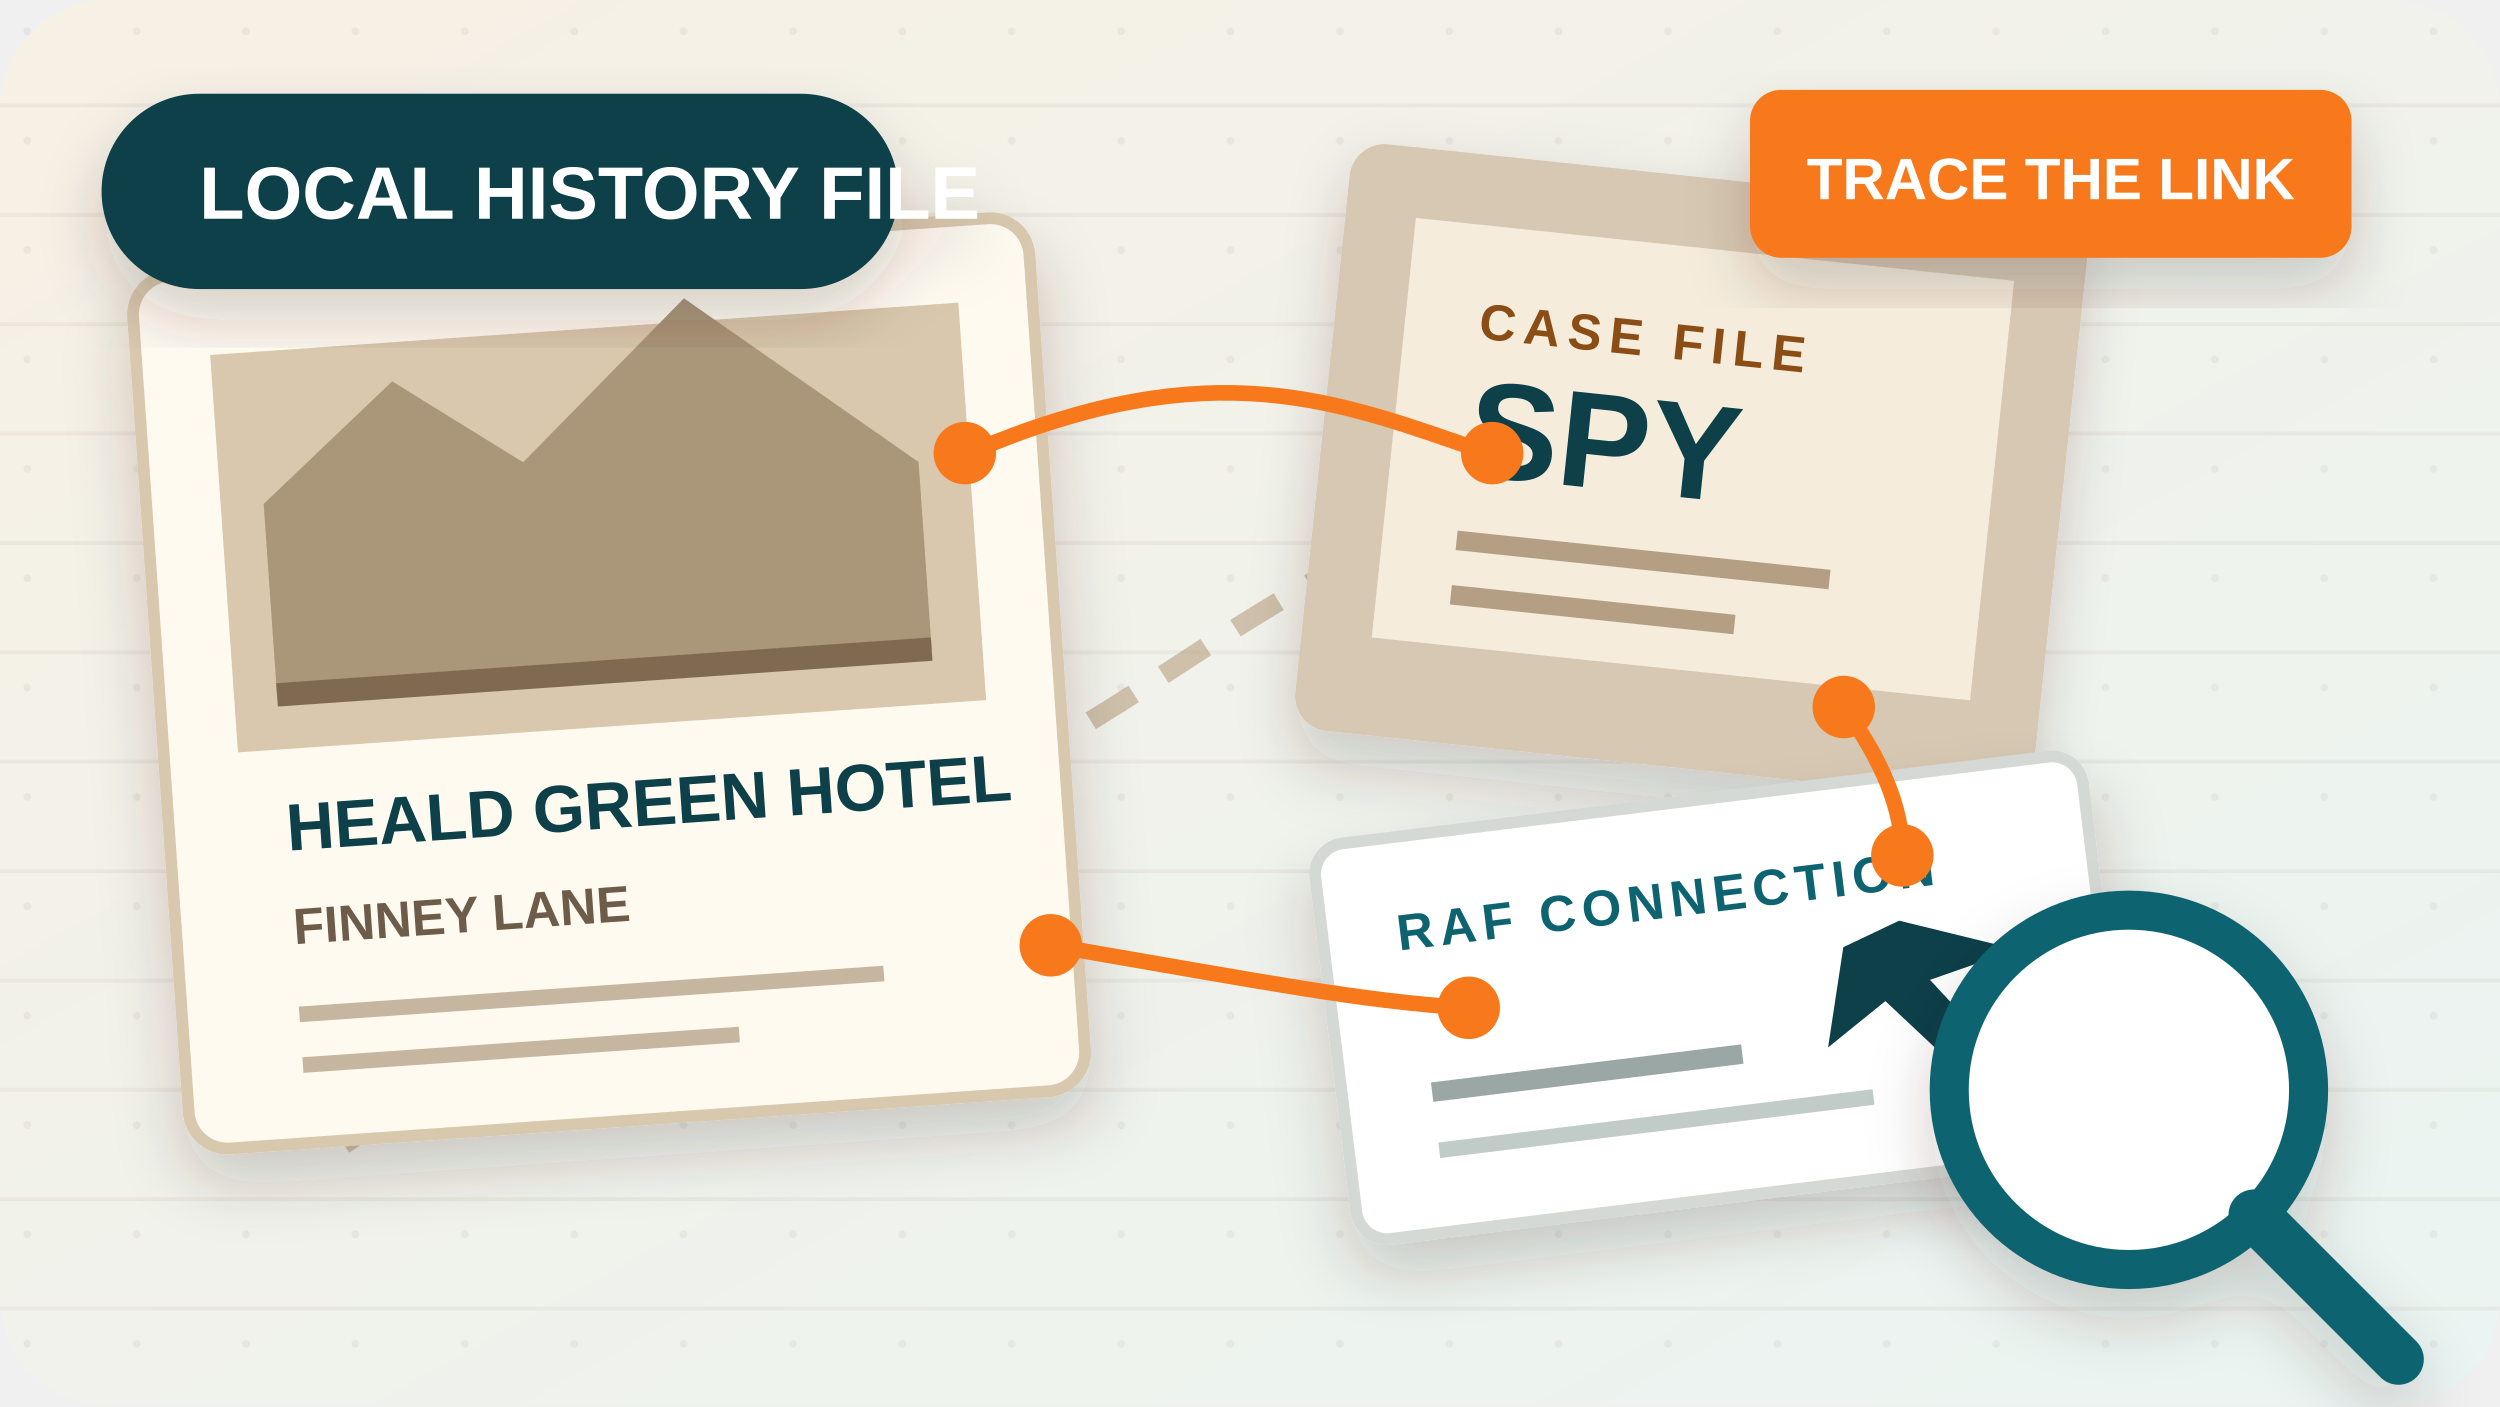
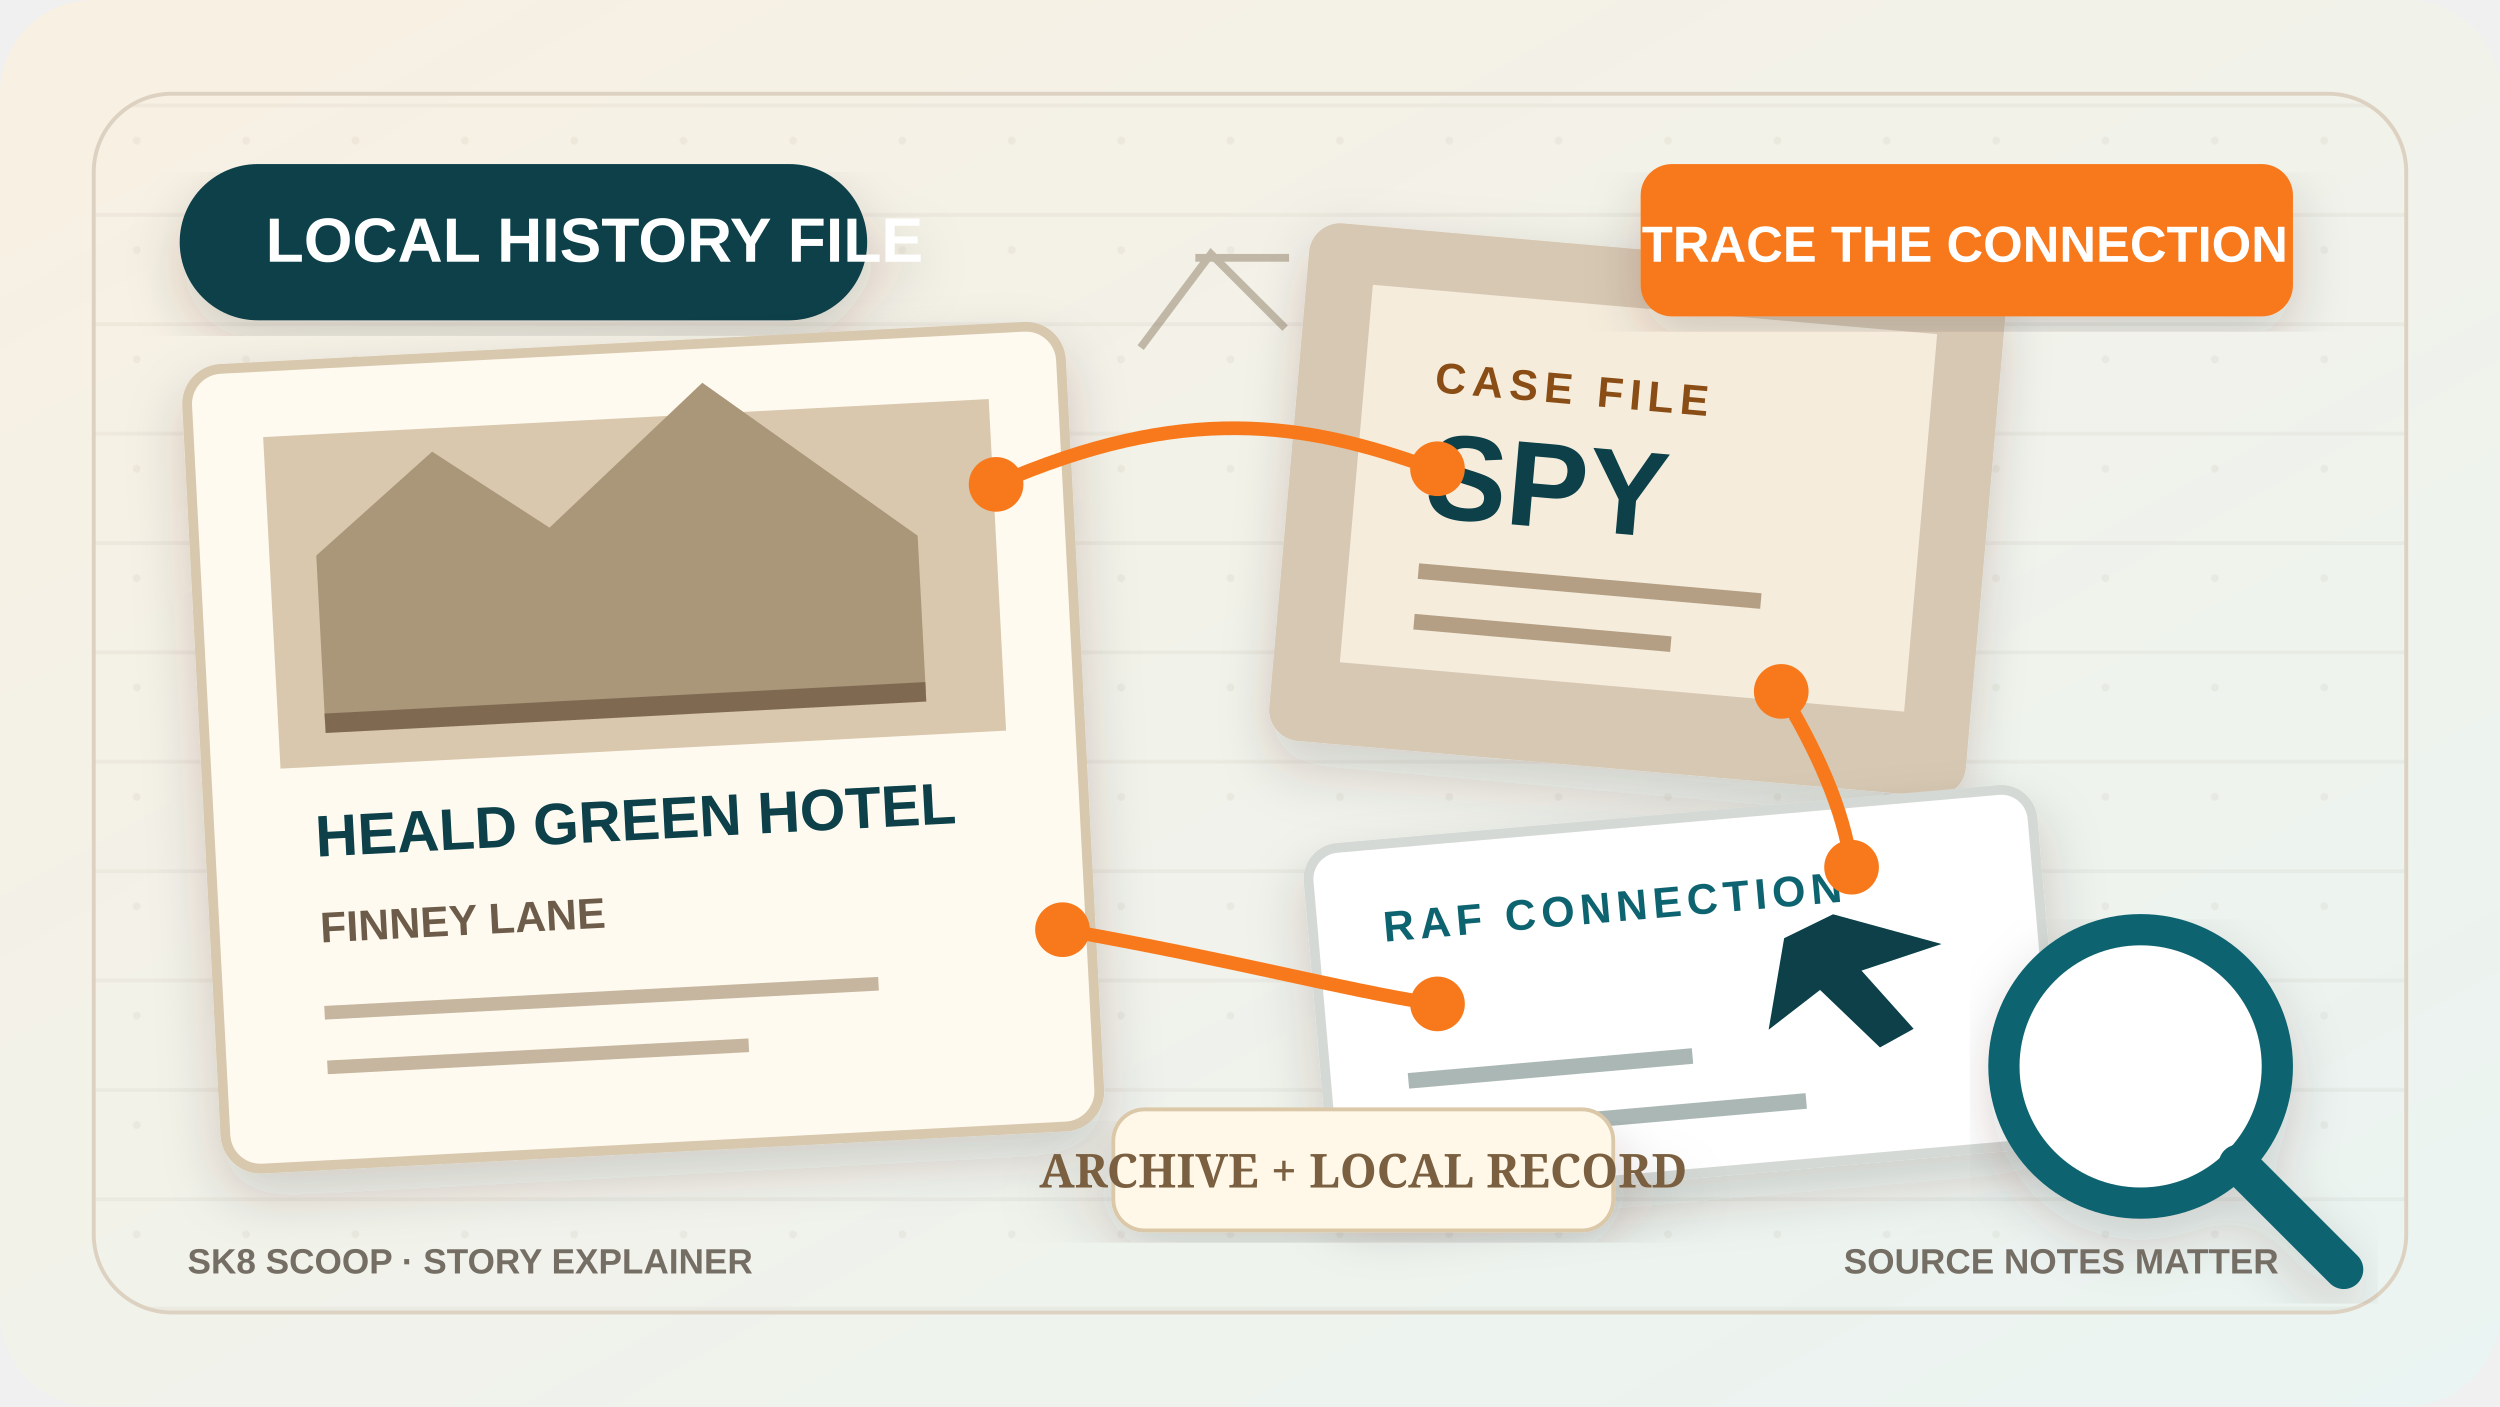
<svg xmlns="http://www.w3.org/2000/svg" viewBox="0 0 640 360" role="img" aria-labelledby="t d">
  <defs>
    <linearGradient id="bg" x1="0" y1="0" x2="1" y2="1">
-       <stop offset="0" stop-color="#f7f0e4" />
+       <stop offset="0" stop-color="#f8f0e2" />
      <stop offset="1" stop-color="#eaf4f2" />
    </linearGradient>
-     <filter id="shadow" x="-30%" y="-30%" width="160%" height="160%">
-       <feDropShadow dx="0" dy="8" stdDeviation="8" flood-color="#3a3024" flood-opacity=".2" />
+     <pattern id="paper" width="28" height="28" patternUnits="userSpaceOnUse">
+       <path d="M0 27h28" stroke="#8e7c65" stroke-opacity=".07" />
+       <circle cx="7" cy="8" r="1" fill="#8e7c65" opacity=".08" />
+     </pattern>
+     <filter id="s">
+       <feDropShadow dx="0" dy="6" stdDeviation="7" flood-color="#3a3024" flood-opacity=".18" />
    </filter>
-     <pattern id="paper" width="28" height="28" patternUnits="userSpaceOnUse">
-       <path d="M0 27h28" stroke="#8e7c65" stroke-opacity=".08" />
-       <circle cx="7" cy="8" r="1" fill="#8e7c65" opacity=".09" />
-     </pattern>
  </defs>
-   <rect width="640" height="360" rx="28" fill="url(#bg)" />
-   <rect width="640" height="360" fill="url(#paper)" />
-   <path d="M88 293C181 230 214 228 302 170s135-64 250-117" fill="none" stroke="#b79f7f" stroke-width="5" stroke-dasharray="13 9" opacity=".6" />
-   <g filter="url(#shadow)" transform="rotate(-4 170 190)">
-     <rect x="42" y="62" width="230" height="224" rx="10" fill="#fffaf0" stroke="#d8c8ae" stroke-width="3" />
-     <rect x="61" y="83" width="192" height="102" fill="#d9c8ad" />
-     <path d="M72 171V122l35-29 32 23 44-39 57 46v48" fill="#aa9679" />
-     <path d="M72 171h168" stroke="#7f6b51" stroke-width="6" />
-     <text x="72" y="211" font-family="Arial,sans-serif" font-size="17" font-weight="900" fill="#073f48">HEALD GREEN HOTEL</text>
-     <text x="72" y="235" font-family="Arial,sans-serif" font-size="13" font-weight="700" fill="#6d5c48">FINNEY LANE</text>
-     <path d="M72 253h150" stroke="#c6b69f" stroke-width="4" />
-     <path d="M72 266h112" stroke="#c6b69f" stroke-width="4" />
+   <rect width="640" height="360" rx="24" fill="url(#bg)" />
+   <rect x="24" y="24" width="592" height="312" rx="20" fill="url(#paper)" stroke="#ddd2c1" />
+   <g filter="url(#s)">
+     <rect x="46" y="42" width="176" height="40" rx="20" fill="#073f48" />
+     <text x="68" y="67" font-family="Arial,sans-serif" font-size="16" font-weight="900" fill="#fff">LOCAL HISTORY FILE</text>
  </g>
-   <g filter="url(#shadow)" transform="rotate(6 428 121)">
-     <rect x="338" y="45" width="190" height="151" rx="9" fill="#d7c8b3" />
-     <rect x="356" y="63" width="154" height="108" fill="#f5ecdc" />
-     <text x="375" y="92" font-family="Arial,sans-serif" font-size="13" font-weight="900" fill="#8a4e13" letter-spacing="2">CASE FILE</text>
-     <text x="375" y="127" font-family="Arial,sans-serif" font-size="35" font-weight="900" fill="#073f48">SPY</text>
-     <path d="M375 144h96" stroke="#b49f84" stroke-width="5" />
-     <path d="M375 158h73" stroke="#b49f84" stroke-width="5" />
+   <g filter="url(#s)" transform="rotate(-3 163 198)">
+     <rect x="53" y="89" width="224" height="205" rx="9" fill="#fffaf0" stroke="#d8c8ae" stroke-width="2.5" />
+     <rect x="72" y="107" width="186" height="85" fill="#d9c8ad" />
+     <path d="M84 181v-43l31-25 29 21 41-35 53 42v40" fill="#aa9679" />
+     <path d="M84 181h154" stroke="#7f6b51" stroke-width="5" />
+     <text x="80" y="215" font-family="Arial,sans-serif" font-size="15" font-weight="900" fill="#073f48">HEALD GREEN HOTEL</text>
+     <text x="80" y="237" font-family="Arial,sans-serif" font-size="11" font-weight="800" fill="#6d5c48">FINNEY LANE</text>
+     <path d="M80 255h142M80 269h108" stroke="#c6b69f" stroke-width="3.5" />
  </g>
-   <g filter="url(#shadow)" transform="rotate(-7 436 262)">
-     <rect x="342" y="205" width="198" height="102" rx="8" fill="#fff" stroke="#d5d9d6" stroke-width="3" />
-     <text x="361" y="234" font-family="Arial,sans-serif" font-size="13" font-weight="900" fill="#0f6470" letter-spacing="1.6">RAF CONNECTION</text>
-     <path d="M365 271h80" stroke="#9aa7a4" stroke-width="5" />
-     <path d="M365 286h112" stroke="#c1cbc8" stroke-width="4" />
-     <path d="M489 242l29 11-23 5 13 18-10 4-15-18-16 10 7-25z" fill="#073f48" />
+   <g filter="url(#s)" transform="rotate(5 419 127)">
+     <rect x="330" y="64" width="179" height="133" rx="8" fill="#d7c8b3" />
+     <rect x="347" y="79" width="145" height="97" fill="#f5ecdc" />
+     <text x="365" y="105" font-family="Arial,sans-serif" font-size="11" font-weight="900" fill="#8a4e13" letter-spacing="1.6">CASE FILE</text>
+     <text x="365" y="137" font-family="Arial,sans-serif" font-size="31" font-weight="900" fill="#073f48">SPY</text>
+     <path d="M365 151h88M365 164h66" stroke="#b49f84" stroke-width="4" />
  </g>
-   <g stroke="#f8791b" stroke-width="4" fill="none">
-     <path d="M248 116C311 89 343 103 381 116" />
-     <path d="M269 242C327 252 347 256 375 258" />
-     <path d="M472 181C482 195 487 207 487 219" />
+   <g filter="url(#s)" transform="rotate(-5 425 256)">
+     <rect x="338" y="210" width="186" height="91" rx="8" fill="#fff" stroke="#d5d9d6" stroke-width="2.5" />
+     <text x="356" y="235" font-family="Arial,sans-serif" font-size="11" font-weight="900" fill="#0f6470" letter-spacing="1.4">RAF CONNECTION</text>
+     <path d="M359 271h73M359 285h101" stroke="#aab7b4" stroke-width="4" />
+     <path d="M471 238l27 10-21 5 12 16-9 4-14-16-14 9 6-23z" fill="#073f48" />
+   </g>
+   <g stroke="#f8791b" stroke-width="3.5" fill="none">
+     <path d="M255 124C303 103 334 108 367 120" />
+     <path d="M272 238C317 246 342 253 367 257" />
+     <path d="M456 177C465 192 472 207 474 222" />
  </g>
  <g fill="#f8791b">
-     <circle cx="247" cy="116" r="8" />
-     <circle cx="382" cy="116" r="8" />
-     <circle cx="269" cy="242" r="8" />
-     <circle cx="376" cy="258" r="8" />
-     <circle cx="472" cy="181" r="8" />
-     <circle cx="487" cy="219" r="8" />
+     <circle cx="255" cy="124" r="7" />
+     <circle cx="368" cy="120" r="7" />
+     <circle cx="272" cy="238" r="7" />
+     <circle cx="368" cy="257" r="7" />
+     <circle cx="456" cy="177" r="7" />
+     <circle cx="474" cy="222" r="7" />
  </g>
-   <g filter="url(#shadow)">
-     <circle cx="545" cy="279" r="46" fill="#fff" stroke="#0f6470" stroke-width="10" />
-     <path d="m577 311 37 37" stroke="#0f6470" stroke-width="13" stroke-linecap="round" />
+   <g filter="url(#s)">
+     <rect x="420" y="42" width="167" height="39" rx="8" fill="#f8791b" />
+     <text x="503" y="67" text-anchor="middle" font-family="Arial,sans-serif" font-size="13" font-weight="900" fill="#fff">TRACE THE CONNECTION</text>
  </g>
-   <g filter="url(#shadow)">
-     <rect x="26" y="24" width="204" height="50" rx="25" fill="#073f48" />
-     <text x="51" y="56" font-family="Arial,sans-serif" font-size="19" font-weight="900" fill="#fff">LOCAL HISTORY FILE</text>
+   <g filter="url(#s)">
+     <circle cx="548" cy="273" r="35" fill="#fff" stroke="#0f6470" stroke-width="8" />
+     <path d="m573 298 27 27" stroke="#0f6470" stroke-width="10" stroke-linecap="round" />
  </g>
-   <g filter="url(#shadow)">
-     <rect x="448" y="23" width="154" height="43" rx="8" fill="#f8791b" />
-     <text x="525" y="51" text-anchor="middle" font-family="Arial,sans-serif" font-size="15" font-weight="900" fill="#fff">TRACE THE LINK</text>
+   <g filter="url(#s)">
+     <rect x="285" y="284" width="128" height="31" rx="8" fill="#fff8e9" stroke="#dbc8a9" />
+     <text x="349" y="304" text-anchor="middle" font-family="Georgia,serif" font-size="12" font-weight="700" fill="#7a6040">ARCHIVE + LOCAL RECORD</text>
+   </g>
+   <g opacity=".5">
+     <path d="M292 89l18-24 19 19" fill="none" stroke="#8f7e66" stroke-width="2" />
+     <path d="M306 66h24" stroke="#8f7e66" stroke-width="2" />
+   </g>
+   <g font-family="Arial,sans-serif" font-size="9" font-weight="800" fill="#756e65">
+     <text x="48" y="326">SK8 SCOOP · STORY EXPLAINER</text>
+     <text x="472" y="326">SOURCE NOTES MATTER</text>
  </g>
</svg>
